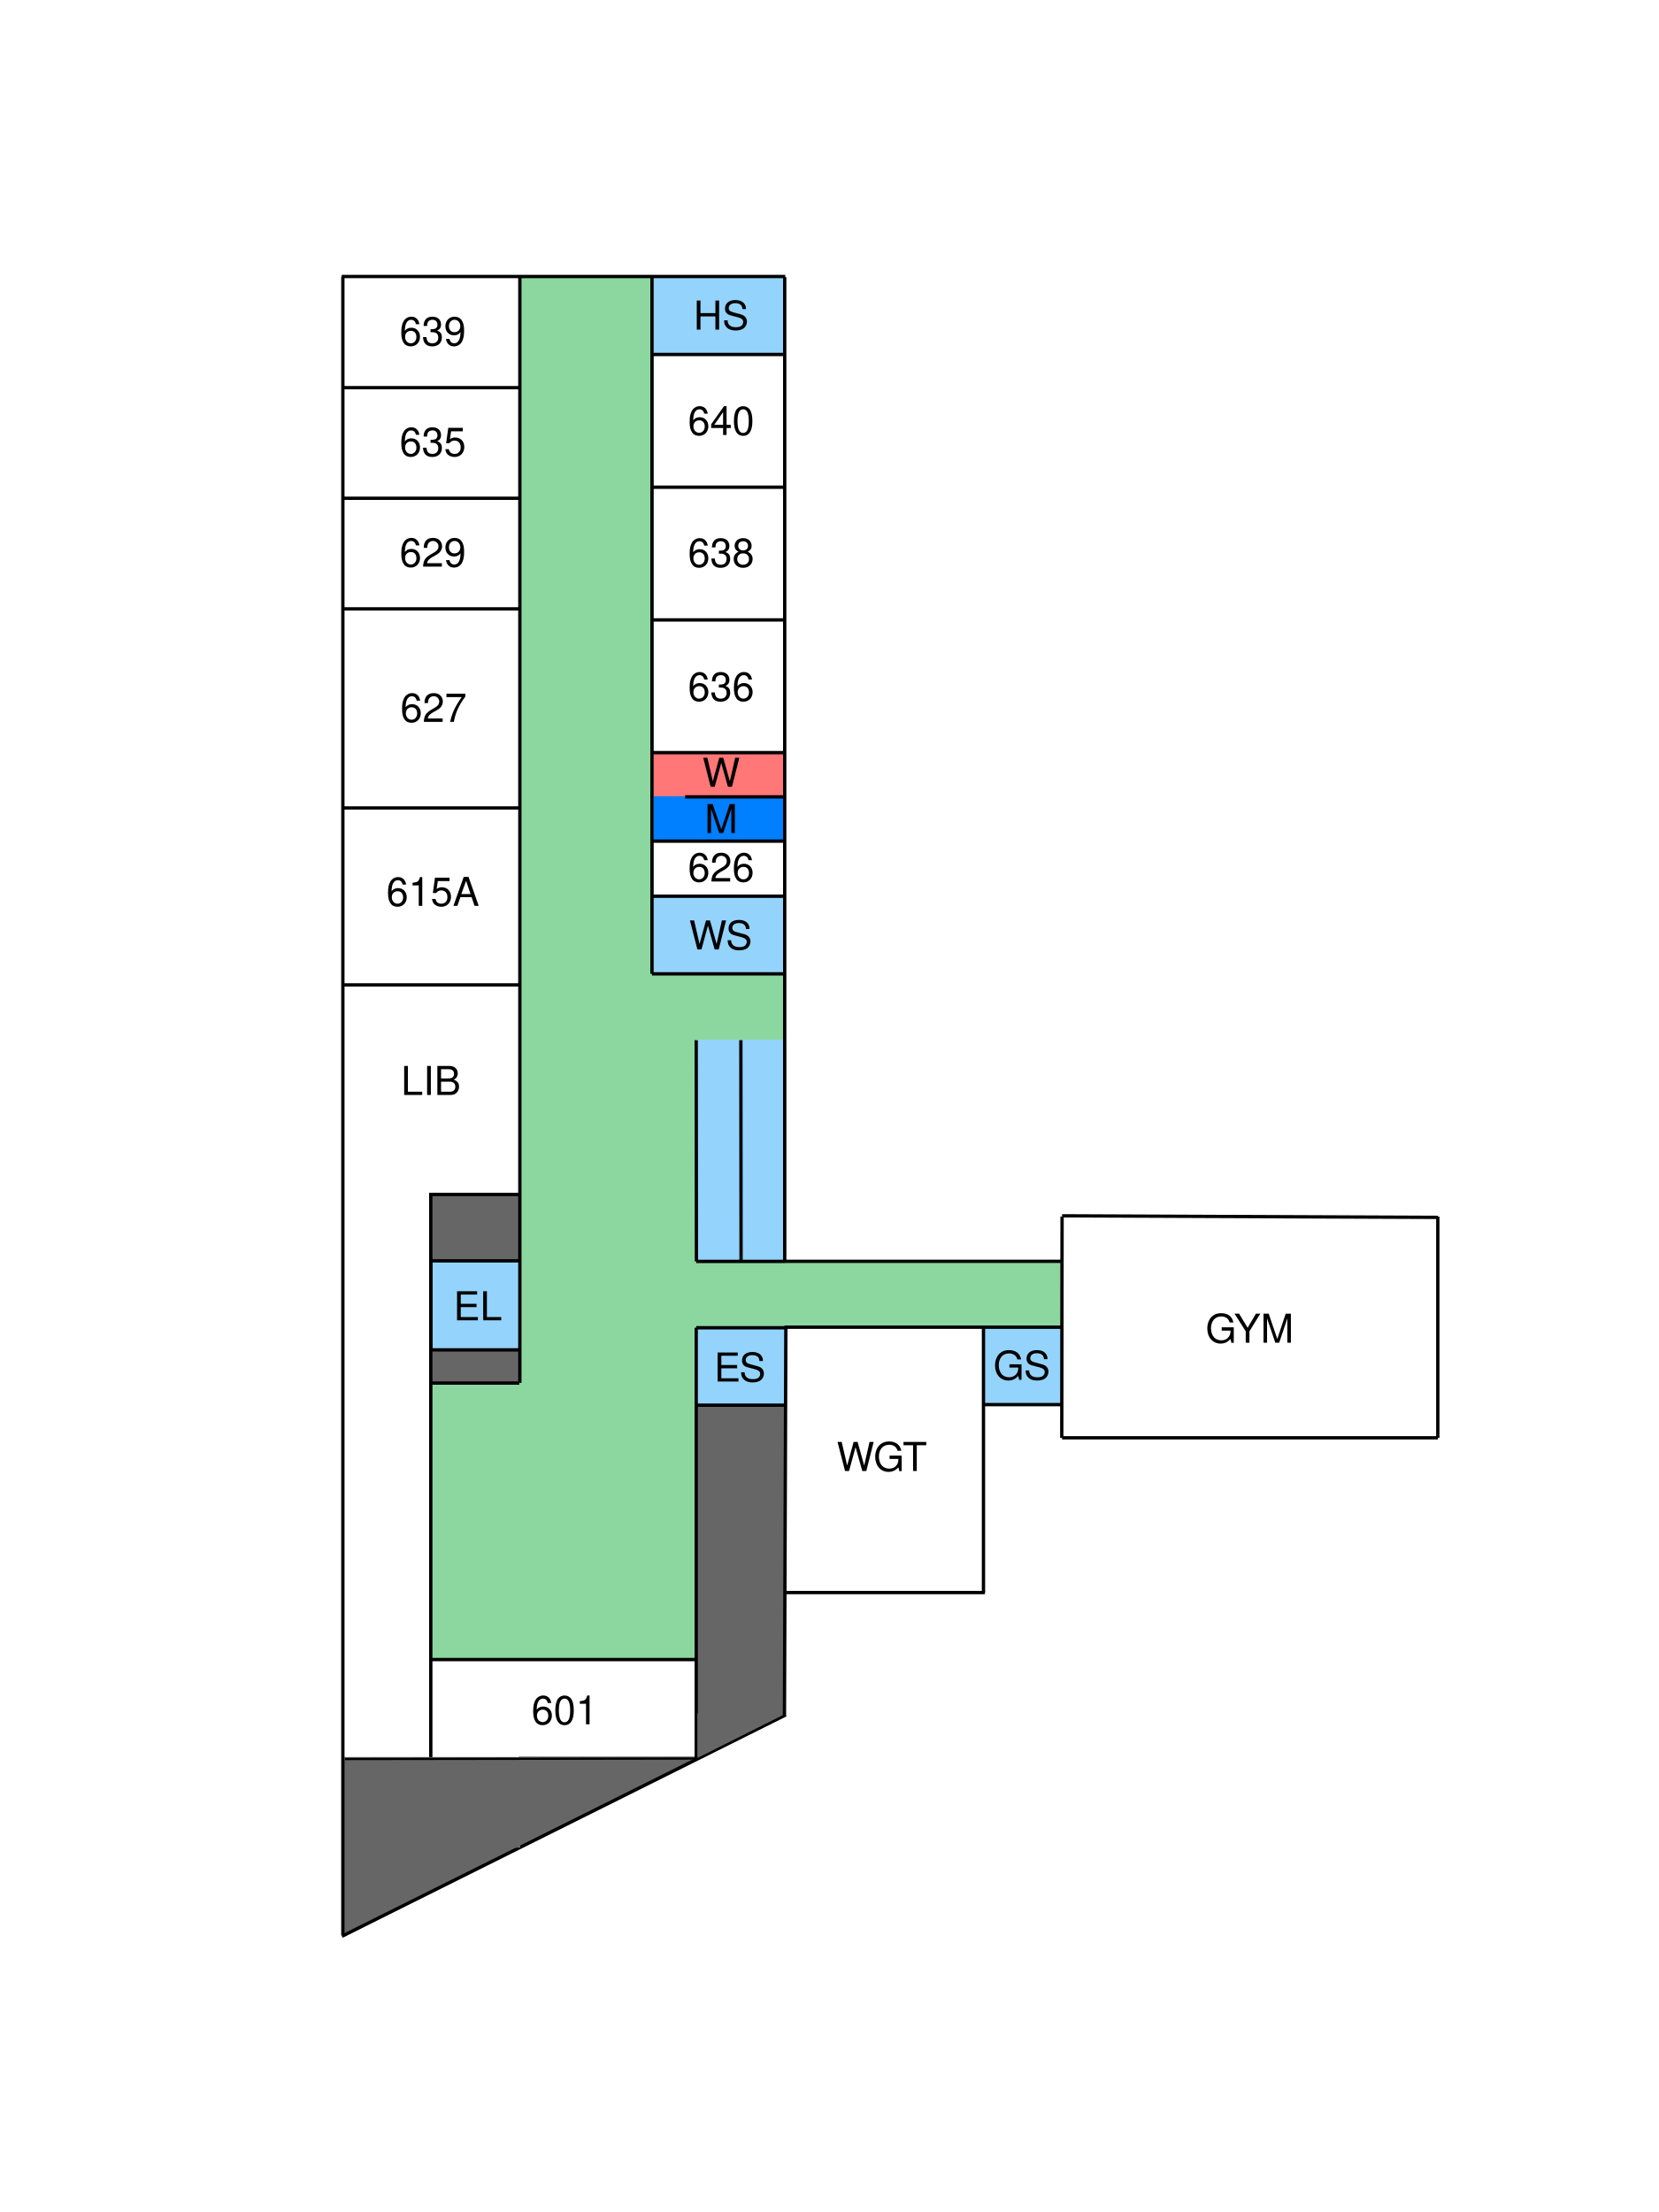
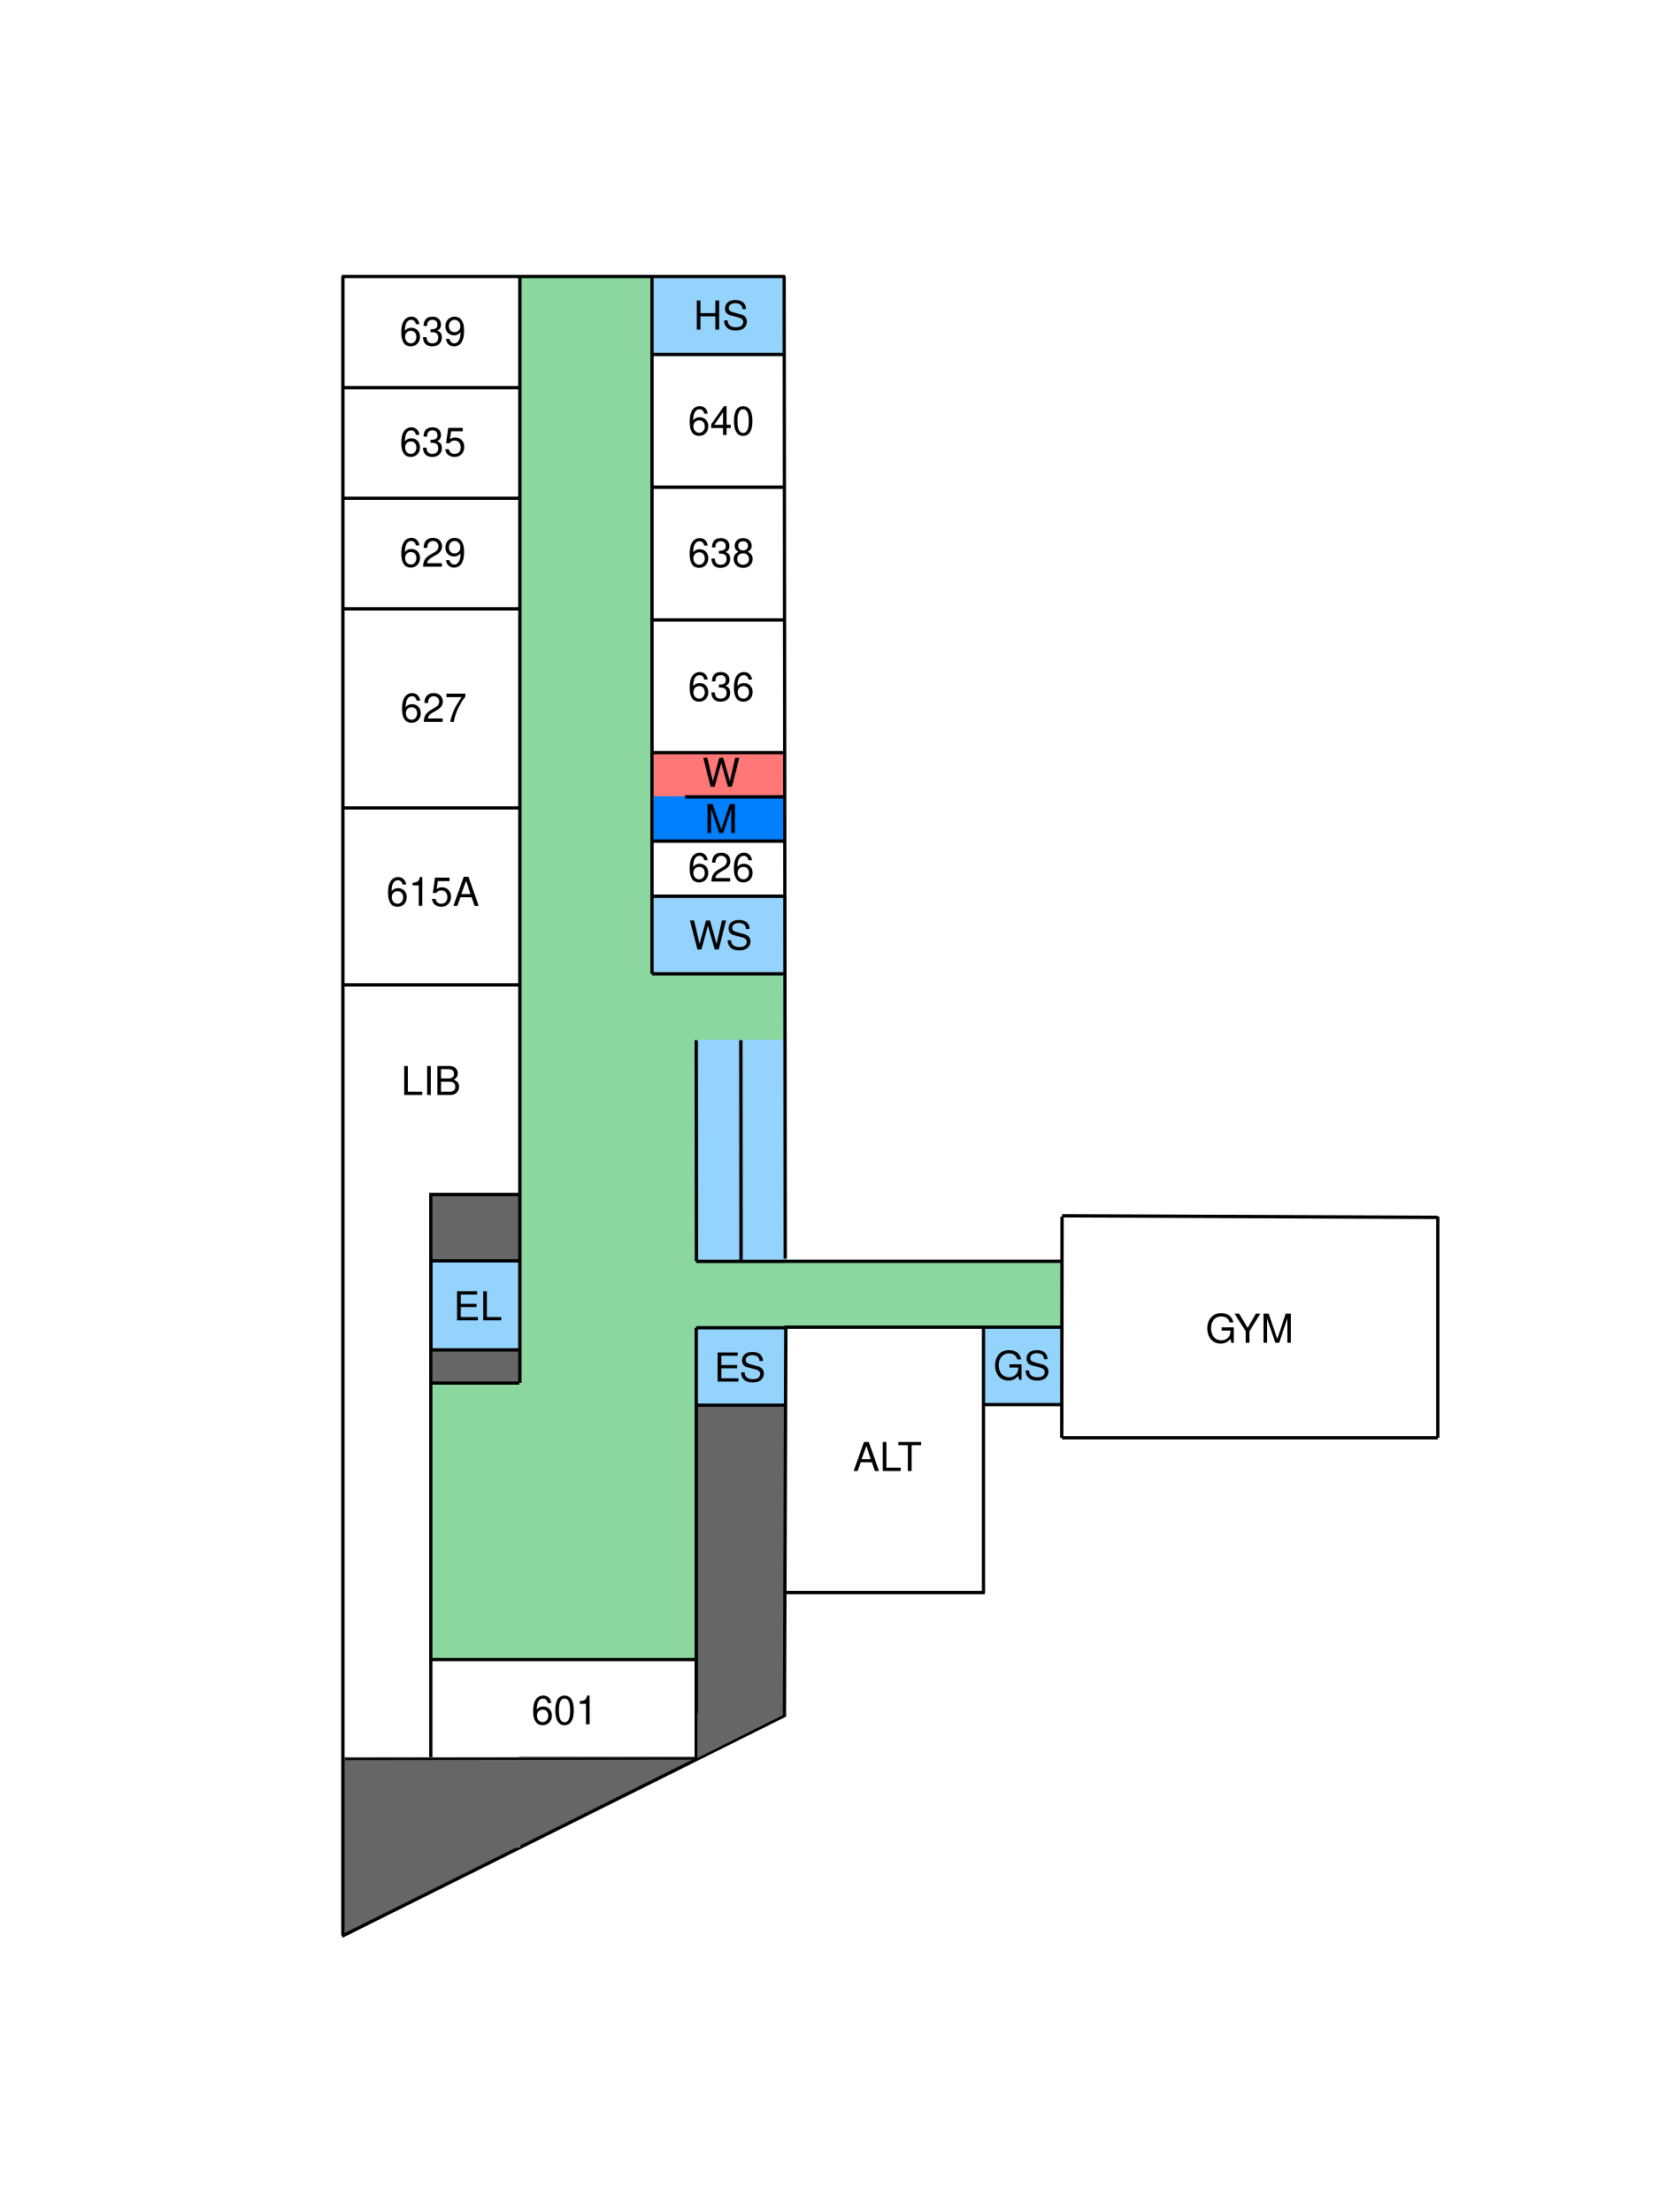
<svg xmlns="http://www.w3.org/2000/svg" width="750" height="1000">
  <g>
-     <rect fill="#fff" id="canvas_background" height="1002" width="752" y="-1" x="-1" />
-     <g display="none" id="canvasGrid">
-       <rect fill="url(#gridpattern)" stroke-width="0" y="0" x="0" height="100%" width="100%" id="svg_1" />
+     <rect x="-1" y="-1" width="752" height="1002" id="canvas_background" fill="#ffffff" />
+     <g id="canvasGrid" display="none">
+       <rect id="svg_1" width="100%" height="100%" x="0" y="0" stroke-width="0" fill="url(#gridpattern)" />
    </g>
  </g>
  <g>
-     <rect fill="#94d3fc" stroke="#000" stroke-width="0" stroke-opacity="null" fill-opacity="null" x="445.148" y="600.034" width="35" height="35.002" id="svg_56" />
-     <rect fill="#8CD79F" stroke-width="0" stroke-opacity="null" fill-opacity="null" x="354.61" y="570.213" width="125" height="30" id="svg_21" stroke="#000" />
-     <path stroke="#000" transform="rotate(90 276.0875,814.61) " id="svg_100" d="m255.588,856.11l0,-83l41,83l-41,0z" stroke-width="0" fill="#666666" />
-     <path stroke="#000" transform="rotate(90 196.0875,855.11) " id="svg_99" d="m175.088,896.61l0,-83l42,83l-42,0z" stroke-width="0" fill="#666666" />
-     <rect fill="#94d3fc" stroke="#000" stroke-width="0" stroke-opacity="null" fill-opacity="null" x="315.361" y="470" width="40" height="100.006" id="svg_97" />
-     <rect fill="#94d3fc" stroke="#000" stroke-width="0" stroke-opacity="null" fill-opacity="null" x="315.361" y="600.034" width="40" height="35.002" id="svg_96" />
-     <rect fill="#94d3fc" stroke="#000" stroke-width="0" stroke-opacity="null" x="295" y="125.441" width="60" height="34.667" id="svg_94" />
-     <rect fill="#94d3fc" stroke="#000" stroke-width="0" stroke-opacity="null" x="295" y="404.889" width="60" height="34.667" id="svg_93" />
-     <rect fill="#94d3fc" stroke="#000" stroke-width="0" stroke-opacity="null" x="195" y="570" width="40" height="40" id="svg_92" />
-     <rect fill="#666666" stroke-width="0" stroke-opacity="null" x="315" y="635.399" width="40" height="139.601" id="svg_85" stroke="#000" />
-     <rect fill="#ff7777" stroke="#000" stroke-width="0" stroke-opacity="null" x="295" y="340" width="60" height="20" id="svg_83" />
-     <rect fill="#007fff" stroke="#000" stroke-width="0" stroke-opacity="null" x="294.687" y="359.998" width="60" height="20" id="svg_82" />
-     <rect fill="#666666" stroke-width="0" stroke-opacity="null" fill-opacity="null" x="195" y="610" width="40" height="15" id="svg_81" stroke="#000" />
-     <rect fill="#666666" stroke-width="0" stroke-opacity="null" x="195" y="540" width="40" height="30" id="svg_80" stroke="#000" />
-     <rect stroke="#000" fill="#8CD79F" stroke-width="0" stroke-opacity="null" fill-opacity="null" x="306.814" y="440" width="48" height="30" id="svg_79" />
-     <rect fill="#8CD79F" stroke="#000" stroke-width="0" stroke-opacity="null" fill-opacity="null" x="314.111" y="569.62" width="41" height="30" id="svg_78" />
-     <rect fill="#8CD79F" stroke-width="0" stroke-opacity="null" fill-opacity="null" x="295" y="440" width="20" height="186" id="svg_77" stroke="#000" />
-     <rect fill="#8CD79F" stroke="#000" stroke-width="0" stroke-opacity="null" x="235.5" y="125" width="60" height="501" id="svg_75" />
-     <rect fill="#8CD79F" stroke="#000" stroke-width="0" stroke-opacity="null" x="195" y="625" width="120" height="125" id="svg_73" />
-     <line stroke="#000" stroke-linecap="undefined" stroke-linejoin="undefined" id="svg_3" y2="347.791" x2="577.291" y1="347.791" x1="132.209" stroke-width="1.5" fill="none" transform="rotate(90 354.75,347.7908) " />
-     <line stroke-linecap="undefined" stroke-linejoin="undefined" id="svg_5" y2="925.5" x2="305" y1="725" x1="205" stroke-width="1.5" stroke="#000" fill="none" transform="rotate(90 255,825.25) " />
-     <line stroke="#000" stroke-linecap="undefined" stroke-linejoin="undefined" id="svg_6" y2="809.865" x2="254.5" y1="690.635" x1="254.5" stroke-width="1.5" fill="none" transform="rotate(90 254.5,750.25) " />
-     <line stroke="#000" stroke-linecap="undefined" stroke-linejoin="undefined" id="svg_7" y2="670.25" x2="64.75" y1="670.25" x1="324.75" stroke-width="1.5" fill="none" transform="rotate(90 194.75,670.25) " />
-     <line stroke-linecap="undefined" stroke-linejoin="undefined" id="svg_8" y2="605.25" x2="214.75" y1="645.25" x1="214.75" fill-opacity="null" stroke-opacity="null" stroke-width="1.5" stroke="#000" fill="none" transform="rotate(90 214.75,625.25) " />
-     <line stroke-linecap="undefined" stroke-linejoin="undefined" id="svg_9" y2="590.25" x2="214.75" y1="630.25" x1="214.75" fill-opacity="null" stroke-opacity="null" stroke-width="1.5" stroke="#000" fill="none" transform="rotate(90 214.75,610.25) " />
-     <line stroke-linecap="undefined" stroke-linejoin="undefined" id="svg_11" y2="715.25" x2="234.75" y1="715.25" x1="394.75" fill-opacity="null" stroke-opacity="null" stroke-width="1.5" stroke="#000" fill="none" transform="rotate(90 314.75,715.25) " />
-     <line stroke-linecap="undefined" stroke-linejoin="undefined" id="svg_12" y2="615.25" x2="334.75" y1="655.25" x1="334.75" fill-opacity="null" stroke-opacity="null" stroke-width="1.5" stroke="#000" fill="none" transform="rotate(90 334.75,635.25) " />
-     <line stroke-linecap="undefined" stroke-linejoin="undefined" id="svg_14" y2="580.25" x2="334.75" y1="620.25" x1="334.75" fill-opacity="null" stroke-opacity="null" stroke-width="1.5" stroke="#000" fill="none" transform="rotate(90 334.75,600.25) " />
-     <line stroke-linecap="undefined" stroke-linejoin="undefined" id="svg_15" y2="617.75" x2="332.25" y1="617.75" x1="297.25" fill-opacity="null" stroke-opacity="null" stroke-width="1.5" stroke="#000" fill="none" transform="rotate(90 314.75,617.75) " />
-     <line stroke-linecap="undefined" stroke-linejoin="undefined" id="svg_16" y2="590.25" x2="174.75" y1="590.25" x1="214.75" fill-opacity="null" stroke-opacity="null" stroke-width="1.5" stroke="#000" fill="none" transform="rotate(90 194.75,590.25) " />
-     <line stroke="#000" stroke-linecap="undefined" stroke-linejoin="undefined" id="svg_22" y2="375.215" x2="-14.953" y1="375.215" x1="484.976" fill-opacity="null" stroke-opacity="null" stroke-width="1.5" fill="none" transform="rotate(90 235.0117,375.2148) " />
-     <line stroke-linecap="undefined" stroke-linejoin="undefined" id="svg_25" y2="282.75" x2="452.25" y1="282.75" x1="137.25" fill-opacity="null" stroke-opacity="null" stroke-width="1.5" stroke="#000" fill="none" transform="rotate(90 294.75,282.75) " />
-     <line stroke-linecap="undefined" stroke-linejoin="undefined" id="svg_26" y2="410.25" x2="324.75" y1="470.25" x1="324.75" fill-opacity="null" stroke-opacity="null" stroke-width="1.5" stroke="#000" fill="none" transform="rotate(90 324.75,440.25) " />
-     <line stroke-linecap="undefined" stroke-linejoin="undefined" id="svg_27" y2="375.16" x2="324.75" y1="435.16" x1="324.75" fill-opacity="null" stroke-opacity="null" stroke-width="1.5" stroke="#000" fill="none" transform="rotate(90 324.75,405.1596) " />
-     <line stroke-linecap="undefined" stroke-linejoin="undefined" id="svg_28" y2="130.25" x2="324.75" y1="190.25" x1="324.75" fill-opacity="null" stroke-opacity="null" stroke-width="1.5" stroke="#000" fill="none" transform="rotate(90 324.75,160.25) " />
-     <line stroke-linecap="undefined" stroke-linejoin="undefined" id="svg_29" y2="520.204" x2="364.796" y1="520.296" x1="264.796" fill-opacity="null" stroke-opacity="null" stroke-width="1.5" stroke="#000" fill="none" transform="rotate(90 314.7961,520.25) " />
-     <line stroke-linecap="undefined" stroke-linejoin="undefined" id="svg_30" y2="550.25" x2="334.75" y1="590.25" x1="334.75" fill-opacity="null" stroke-opacity="null" stroke-width="1.5" stroke="#000" fill="none" transform="rotate(90 334.75,570.25) " />
-     <line stroke-linecap="undefined" stroke-linejoin="undefined" id="svg_32" y2="520.204" x2="384.973" y1="520.296" x1="284.973" fill-opacity="null" stroke-opacity="null" stroke-width="1.5" stroke="#000" fill="none" transform="rotate(90 334.9731,520.25) " />
-     <line stroke-linecap="undefined" stroke-linejoin="undefined" id="svg_37" y2="485.165" x2="195.096" y1="405.335" x1="195.096" fill-opacity="null" stroke-opacity="null" stroke-width="1.5" stroke="#000" fill="none" transform="rotate(90 195.0963,445.25) " />
-     <line stroke-linecap="undefined" stroke-linejoin="undefined" id="svg_39" y2="405.034" x2="194.966" y1="325.466" x1="194.966" fill-opacity="null" stroke-opacity="null" stroke-width="1.5" stroke="#000" fill="none" transform="rotate(90 194.9655,365.25) " />
-     <line stroke-linecap="undefined" stroke-linejoin="undefined" id="svg_40" y2="265.381" x2="194.881" y1="185.119" x1="194.881" fill-opacity="null" stroke-opacity="null" stroke-width="1.5" stroke="#000" fill="none" transform="rotate(90 194.8809,225.25) " />
-     <line stroke-linecap="undefined" stroke-linejoin="undefined" id="svg_42" y2="315.381" x2="194.881" y1="235.119" x1="194.881" fill-opacity="null" stroke-opacity="null" stroke-width="1.5" stroke="#000" fill="none" transform="rotate(90 194.8809,275.25) " />
-     <line stroke-linecap="undefined" stroke-linejoin="undefined" id="svg_43" y2="215.381" x2="194.881" y1="135.119" x1="194.881" fill-opacity="null" stroke-opacity="null" stroke-width="1.5" stroke="#000" fill="none" transform="rotate(90 194.8809,175.25) " />
-     <line stroke-linecap="undefined" stroke-linejoin="undefined" id="svg_44" y2="350.25" x2="324.75" y1="410.25" x1="324.75" fill-opacity="null" stroke-opacity="null" stroke-width="1.5" stroke="#000" fill="none" transform="rotate(90 324.75,380.25) " />
-     <line stroke-linecap="undefined" stroke-linejoin="undefined" id="svg_45" y2="310.027" x2="324.973" y1="370.473" x1="324.973" fill-opacity="null" stroke-opacity="null" stroke-width="1.5" stroke="#000" fill="none" transform="rotate(90 324.9731,340.25) " />
-     <line stroke-linecap="undefined" stroke-linejoin="undefined" id="svg_46" y2="337.527" x2="332.473" y1="382.973" x1="332.473" fill-opacity="null" stroke-opacity="null" stroke-width="1.5" stroke="#000" fill="none" transform="rotate(90 332.4731,360.25) " />
-     <line stroke-linecap="undefined" stroke-linejoin="undefined" id="svg_47" y2="190.25" x2="324.75" y1="250.25" x1="324.75" fill-opacity="null" stroke-opacity="null" stroke-width="1.5" stroke="#000" fill="none" transform="rotate(90 324.75,220.25) " />
-     <line stroke-linecap="undefined" stroke-linejoin="undefined" id="svg_48" y2="250.25" x2="324.75" y1="310.25" x1="324.75" fill-opacity="null" stroke-opacity="null" stroke-width="1.5" stroke="#000" fill="none" transform="rotate(90 324.75,280.25) " />
-     <text xml:space="preserve" text-anchor="start" font-family="Helvetica, Arial, sans-serif" font-size="18" id="svg_49" y="156.184" x="180.642" fill-opacity="null" stroke-opacity="null" stroke-width="0" stroke="#000" fill="#000000">639</text>
-     <text xml:space="preserve" text-anchor="start" font-family="Helvetica, Arial, sans-serif" font-size="18" id="svg_50" y="206.184" x="180.646" fill-opacity="null" stroke-opacity="null" stroke-width="0" stroke="#000" fill="#000000">635</text>
-     <text xml:space="preserve" text-anchor="start" font-family="Helvetica, Arial, sans-serif" font-size="18" id="svg_51" y="256.184" x="180.649" fill-opacity="null" stroke-opacity="null" stroke-width="0" stroke="#000" fill="#000000">629</text>
-     <text xml:space="preserve" text-anchor="start" font-family="Helvetica, Arial, sans-serif" font-size="18" id="svg_52" y="326.359" x="180.986" fill-opacity="null" stroke-opacity="null" stroke-width="0" stroke="#000" fill="#000000">627</text>
-     <text xml:space="preserve" text-anchor="start" font-family="Helvetica, Arial, sans-serif" font-size="18" id="svg_54" y="409.528" x="174.641" fill-opacity="null" stroke-opacity="null" stroke-width="0" fill="#000000" stroke="#000">615A</text>
-     <text xml:space="preserve" text-anchor="start" font-family="Helvetica, Arial, sans-serif" font-size="18" id="svg_61" y="779.516" x="240.257" fill-opacity="null" stroke-opacity="null" stroke-width="0" fill="#000000" stroke="#000">601</text>
-     <text xml:space="preserve" text-anchor="start" font-family="Helvetica, Arial, sans-serif" font-size="18" id="svg_64" y="624.556" x="322.804" fill-opacity="null" stroke-opacity="null" stroke-width="0" fill="#000000" stroke="#000">ES</text>
-     <text xml:space="preserve" text-anchor="start" font-family="Helvetica, Arial, sans-serif" font-size="18" id="svg_65" y="429.227" x="311.519" fill-opacity="null" stroke-opacity="null" stroke-width="0" stroke="#000" fill="#000000">WS</text>
-     <text xml:space="preserve" text-anchor="start" font-family="Helvetica, Arial, sans-serif" font-size="18" id="svg_66" y="149" x="313.5" fill-opacity="null" stroke-opacity="null" stroke-width="0" fill="#000000" stroke="#000">HS</text>
-     <text xml:space="preserve" text-anchor="start" font-family="Helvetica, Arial, sans-serif" font-size="18" id="svg_67" y="596.883" x="205.003" fill-opacity="null" stroke-opacity="null" stroke-width="0" stroke="#000" fill="#000000">EL</text>
-     <text xml:space="preserve" text-anchor="start" font-family="Helvetica, Arial, sans-serif" font-size="18" id="svg_68" y="376.617" x="318.511" fill-opacity="null" stroke-opacity="null" stroke-width="0" stroke="#000" fill="#000000">M</text>
-     <text xml:space="preserve" text-anchor="start" font-family="Helvetica, Arial, sans-serif" font-size="18" id="svg_69" y="355.68" x="317.517" fill-opacity="null" stroke-opacity="null" stroke-width="0" stroke="#000" fill="#000000">W</text>
-     <text stroke="#000" xml:space="preserve" text-anchor="start" font-family="Helvetica, Arial, sans-serif" font-size="18" id="svg_70" y="316.828" x="310.992" fill-opacity="null" stroke-opacity="null" stroke-width="0" fill="#000000">636</text>
-     <text xml:space="preserve" text-anchor="start" font-family="Helvetica, Arial, sans-serif" font-size="18" id="svg_71" y="256.297" x="310.992" fill-opacity="null" stroke-opacity="null" stroke-width="0" fill="#000000" stroke="#000">638</text>
-     <text stroke="#000" xml:space="preserve" text-anchor="start" font-family="Helvetica, Arial, sans-serif" font-size="18" id="svg_72" y="196.641" x="310.995" fill-opacity="null" stroke-opacity="null" stroke-width="0" fill="#000000">640</text>
-     <text stroke="#000" xml:space="preserve" text-anchor="start" font-family="Helvetica, Arial, sans-serif" font-size="18" id="svg_74" y="398.516" x="310.984" fill-opacity="null" stroke-opacity="null" stroke-width="0" fill="#000000">626</text>
-     <path fill="#666666" stroke="#000" stroke-width="0" stroke-opacity="null" opacity="0.5" d="m321.25,785.005" id="svg_90" />
-     <path fill="#666666" stroke-width="0" stroke-opacity="null" d="m325.342,804.757l0,-40.261l20.244,40.261l-20.244,0z" id="svg_91" transform="rotate(90 335.4638,784.6261) " stroke="#000" />
-     <line stroke-linecap="undefined" stroke-linejoin="undefined" id="svg_10" y2="540" x2="235" y1="540" x1="194" fill-opacity="null" stroke-opacity="null" stroke-width="1.5" stroke="#000" fill="none" />
-     <rect stroke="#000" id="svg_13" height="41" width="80.135" y="794.32" x="155.104" fill-opacity="null" stroke-opacity="null" stroke-width="0" fill="#666666" />
-     <line stroke="#000" stroke-linecap="null" stroke-linejoin="null" id="svg_17" y2="795.224" x2="156" y1="795" x1="315" fill-opacity="null" stroke-opacity="null" fill="none" />
-     <text style="cursor: move;" stroke="#000" xml:space="preserve" text-anchor="start" font-family="Helvetica, Arial, sans-serif" font-size="18" id="svg_19" y="495.012" x="181.286" fill-opacity="null" stroke-opacity="null" stroke-width="0" fill="#000000">LIB</text>
-     <line stroke="#000" stroke-linecap="undefined" stroke-linejoin="undefined" id="svg_20" y2="775.399" x2="354.633" y1="600" x1="355.272" fill-opacity="null" stroke-opacity="null" stroke-width="1.5" fill="none" />
-     <line fill="none" stroke="#000" stroke-opacity="null" fill-opacity="null" x1="354.61" y1="570.213" x2="480" y2="570.213" id="svg_23" stroke-linejoin="null" stroke-linecap="null" stroke-width="1.5" />
-     <line fill="none" stroke-opacity="null" fill-opacity="null" x1="354.61" y1="600" x2="480" y2="600" id="svg_24" stroke-linejoin="null" stroke-linecap="null" stroke="#000" stroke-width="1.5" />
-     <line fill="none" stroke-width="1.5" x1="444.61" y1="600" x2="444.61" y2="720" id="svg_38" stroke-linejoin="null" stroke-linecap="null" stroke="#000" />
-     <line fill="none" stroke="#000" stroke-width="1.5" x1="355.319" y1="719.965" x2="445.248" y2="719.965" id="svg_41" stroke-linejoin="null" stroke-linecap="null" />
-     <text style="cursor: move;" stroke="#000" xml:space="preserve" text-anchor="start" font-family="Helvetica, Arial, sans-serif" font-size="18" id="svg_53" y="665" x="378.25" fill-opacity="null" stroke-opacity="null" stroke-width="0" fill="#000000">WGT</text>
-     <line fill="none" stroke-width="1.5" stroke-opacity="null" fill-opacity="null" x1="480.142" y1="550" x2="480" y2="650" id="svg_55" stroke-linejoin="null" stroke-linecap="null" stroke="#000" />
-     <line fill="none" stroke="#000" stroke-width="1.5" stroke-opacity="null" fill-opacity="null" x1="480.142" y1="635" x2="445" y2="635" id="svg_57" stroke-linejoin="null" stroke-linecap="null" />
-     <text xml:space="preserve" text-anchor="start" font-family="Helvetica, Arial, sans-serif" font-size="18" id="svg_58" y="623.709" x="449.045" fill-opacity="null" stroke-opacity="null" stroke-width="0" fill="#000000" stroke="#000">GS</text>
-     <line fill="none" stroke-width="1.5" stroke-opacity="null" fill-opacity="null" x1="650" y1="550" x2="650" y2="650" id="svg_59" stroke-linejoin="null" stroke-linecap="null" stroke="#000" />
-     <line fill="none" stroke="#000" stroke-width="1.5" stroke-opacity="null" fill-opacity="null" x1="480.142" y1="549.645" x2="650" y2="550.355" id="svg_60" stroke-linejoin="null" stroke-linecap="null" />
-     <line fill="none" stroke="#000" stroke-width="1.5" stroke-opacity="null" fill-opacity="null" x1="480.142" y1="650" x2="650" y2="650" id="svg_62" stroke-linejoin="null" stroke-linecap="null" />
-     <text stroke="#000" xml:space="preserve" text-anchor="start" font-family="Helvetica, Arial, sans-serif" font-size="18" id="svg_63" y="607" x="545" fill-opacity="null" stroke-opacity="null" stroke-width="0" fill="#000000">GYM</text>
-     <line fill="none" stroke="#000" stroke-width="1.5" stroke-opacity="null" fill-opacity="null" x1="155" y1="125" x2="155" y2="875" id="svg_76" stroke-linejoin="undefined" stroke-linecap="undefined" />
-     <line stroke-linecap="undefined" stroke-linejoin="undefined" id="svg_2" y2="570" x2="235" y1="570" x1="194.5" fill-opacity="null" stroke-opacity="null" stroke-width="1.5" stroke="#000" fill="none" />
-     <line stroke-linecap="undefined" stroke-linejoin="undefined" id="svg_4" y2="125" x2="355" y1="125" x1="154.5" fill-opacity="null" stroke-opacity="null" stroke-width="1.5" stroke="#000" fill="none" />
+     <rect id="svg_56" height="35.002" width="35" y="600.034" x="445.148" fill-opacity="null" stroke-opacity="null" stroke-width="0" stroke="#000" fill="#94d3fc" />
+     <rect stroke="#000" id="svg_21" height="30" width="125" y="570.213" x="354.61" fill-opacity="null" stroke-opacity="null" stroke-width="0" fill="#8CD79F" />
+     <path fill="#666666" stroke-width="0" d="m255.588,856.11l0,-83l41,83l-41,0z" id="svg_100" transform="rotate(90 276.0875,814.61) " stroke="#000" />
+     <path fill="#666666" stroke-width="0" d="m175.088,896.61l0,-83l42,83l-42,0z" id="svg_99" transform="rotate(90 196.0875,855.11) " stroke="#000" />
+     <rect id="svg_97" height="100.006" width="40" y="470" x="315.361" fill-opacity="null" stroke-opacity="null" stroke-width="0" stroke="#000" fill="#94d3fc" />
+     <rect id="svg_96" height="35.002" width="40" y="600.034" x="315.361" fill-opacity="null" stroke-opacity="null" stroke-width="0" stroke="#000" fill="#94d3fc" />
+     <rect id="svg_94" height="34.667" width="60" y="125.441" x="295" stroke-opacity="null" stroke-width="0" stroke="#000" fill="#94d3fc" />
+     <rect id="svg_93" height="34.667" width="60" y="404.889" x="295" stroke-opacity="null" stroke-width="0" stroke="#000" fill="#94d3fc" />
+     <rect id="svg_92" height="40" width="40" y="570" x="195" stroke-opacity="null" stroke-width="0" stroke="#000" fill="#94d3fc" />
+     <rect stroke="#000" id="svg_85" height="139.601" width="40" y="635.399" x="315" stroke-opacity="null" stroke-width="0" fill="#666666" />
+     <rect id="svg_83" height="20" width="60" y="340" x="295" stroke-opacity="null" stroke-width="0" stroke="#000" fill="#ff7777" />
+     <rect id="svg_82" height="20" width="60" y="359.998" x="294.687" stroke-opacity="null" stroke-width="0" stroke="#000" fill="#007fff" />
+     <rect stroke="#000" id="svg_81" height="15" width="40" y="610" x="195" fill-opacity="null" stroke-opacity="null" stroke-width="0" fill="#666666" />
+     <rect stroke="#000" id="svg_80" height="30" width="40" y="540" x="195" stroke-opacity="null" stroke-width="0" fill="#666666" />
+     <rect id="svg_79" height="30" width="48" y="440" x="306.814" fill-opacity="null" stroke-opacity="null" stroke-width="0" fill="#8CD79F" stroke="#000" />
+     <rect id="svg_78" height="30" width="41" y="569.62" x="314.111" fill-opacity="null" stroke-opacity="null" stroke-width="0" stroke="#000" fill="#8CD79F" />
+     <rect stroke="#000" id="svg_77" height="186" width="20" y="440" x="295" fill-opacity="null" stroke-opacity="null" stroke-width="0" fill="#8CD79F" />
+     <rect id="svg_75" height="501" width="60" y="125" x="235.5" stroke-opacity="null" stroke-width="0" stroke="#000" fill="#8CD79F" />
+     <rect id="svg_73" height="125" width="120" y="625" x="195" stroke-opacity="null" stroke-width="0" stroke="#000" fill="#8CD79F" />
+     <line transform="rotate(90 255,825.25) " fill="none" stroke="#000" stroke-width="1.5" x1="205" y1="725" x2="305" y2="925.5" id="svg_5" stroke-linejoin="undefined" stroke-linecap="undefined" />
+     <line transform="rotate(90 254.5,750.25) " fill="none" stroke-width="1.5" x1="254.5" y1="690.635" x2="254.5" y2="809.865" id="svg_6" stroke-linejoin="undefined" stroke-linecap="undefined" stroke="#000" />
+     <line transform="rotate(90 194.75,670.25) " fill="none" stroke-width="1.5" x1="324.75" y1="670.25" x2="64.75" y2="670.25" id="svg_7" stroke-linejoin="undefined" stroke-linecap="undefined" stroke="#000" />
+     <line transform="rotate(90 214.75,625.25) " fill="none" stroke="#000" stroke-width="1.5" stroke-opacity="null" fill-opacity="null" x1="214.75" y1="645.25" x2="214.75" y2="605.25" id="svg_8" stroke-linejoin="undefined" stroke-linecap="undefined" />
+     <line transform="rotate(90 214.75,610.25) " fill="none" stroke="#000" stroke-width="1.5" stroke-opacity="null" fill-opacity="null" x1="214.75" y1="630.25" x2="214.75" y2="590.25" id="svg_9" stroke-linejoin="undefined" stroke-linecap="undefined" />
+     <line transform="rotate(90 314.75,715.25) " fill="none" stroke="#000" stroke-width="1.5" stroke-opacity="null" fill-opacity="null" x1="394.75" y1="715.25" x2="234.75" y2="715.25" id="svg_11" stroke-linejoin="undefined" stroke-linecap="undefined" />
+     <line transform="rotate(90 334.75,635.25) " fill="none" stroke="#000" stroke-width="1.5" stroke-opacity="null" fill-opacity="null" x1="334.75" y1="655.25" x2="334.75" y2="615.25" id="svg_12" stroke-linejoin="undefined" stroke-linecap="undefined" />
+     <line transform="rotate(90 334.75,600.25) " fill="none" stroke="#000" stroke-width="1.5" stroke-opacity="null" fill-opacity="null" x1="334.75" y1="620.25" x2="334.75" y2="580.25" id="svg_14" stroke-linejoin="undefined" stroke-linecap="undefined" />
+     <line transform="rotate(90 314.75,617.75) " fill="none" stroke="#000" stroke-width="1.5" stroke-opacity="null" fill-opacity="null" x1="297.25" y1="617.75" x2="332.25" y2="617.75" id="svg_15" stroke-linejoin="undefined" stroke-linecap="undefined" />
+     <line transform="rotate(90 194.75,590.25) " fill="none" stroke="#000" stroke-width="1.5" stroke-opacity="null" fill-opacity="null" x1="214.75" y1="590.25" x2="174.75" y2="590.25" id="svg_16" stroke-linejoin="undefined" stroke-linecap="undefined" />
+     <line transform="rotate(90 235.0117,375.2148) " fill="none" stroke-width="1.5" stroke-opacity="null" fill-opacity="null" x1="484.976" y1="375.215" x2="-14.953" y2="375.215" id="svg_22" stroke-linejoin="undefined" stroke-linecap="undefined" stroke="#000" />
+     <line transform="rotate(90 294.75,282.75) " fill="none" stroke="#000" stroke-width="1.5" stroke-opacity="null" fill-opacity="null" x1="137.25" y1="282.75" x2="452.25" y2="282.75" id="svg_25" stroke-linejoin="undefined" stroke-linecap="undefined" />
+     <line transform="rotate(90 324.75,440.25) " fill="none" stroke="#000" stroke-width="1.5" stroke-opacity="null" fill-opacity="null" x1="324.75" y1="470.25" x2="324.75" y2="410.25" id="svg_26" stroke-linejoin="undefined" stroke-linecap="undefined" />
+     <line transform="rotate(90 324.75,405.1596) " fill="none" stroke="#000" stroke-width="1.5" stroke-opacity="null" fill-opacity="null" x1="324.75" y1="435.16" x2="324.75" y2="375.16" id="svg_27" stroke-linejoin="undefined" stroke-linecap="undefined" />
+     <line transform="rotate(90 324.75,160.25) " fill="none" stroke="#000" stroke-width="1.5" stroke-opacity="null" fill-opacity="null" x1="324.75" y1="190.25" x2="324.75" y2="130.25" id="svg_28" stroke-linejoin="undefined" stroke-linecap="undefined" />
+     <line transform="rotate(90 314.7961,520.25) " fill="none" stroke="#000" stroke-width="1.5" stroke-opacity="null" fill-opacity="null" x1="264.796" y1="520.296" x2="364.796" y2="520.204" id="svg_29" stroke-linejoin="undefined" stroke-linecap="undefined" />
+     <line transform="rotate(90 334.75,570.25) " fill="none" stroke="#000" stroke-width="1.5" stroke-opacity="null" fill-opacity="null" x1="334.75" y1="590.25" x2="334.75" y2="550.25" id="svg_30" stroke-linejoin="undefined" stroke-linecap="undefined" />
+     <line transform="rotate(90 334.9731,520.25) " fill="none" stroke="#000" stroke-width="1.5" stroke-opacity="null" fill-opacity="null" x1="284.973" y1="520.296" x2="384.973" y2="520.204" id="svg_32" stroke-linejoin="undefined" stroke-linecap="undefined" />
+     <line transform="rotate(90 195.0963,445.25) " fill="none" stroke="#000" stroke-width="1.5" stroke-opacity="null" fill-opacity="null" x1="195.096" y1="405.335" x2="195.096" y2="485.165" id="svg_37" stroke-linejoin="undefined" stroke-linecap="undefined" />
+     <line transform="rotate(90 194.9655,365.25) " fill="none" stroke="#000" stroke-width="1.5" stroke-opacity="null" fill-opacity="null" x1="194.966" y1="325.466" x2="194.966" y2="405.034" id="svg_39" stroke-linejoin="undefined" stroke-linecap="undefined" />
+     <line transform="rotate(90 194.8809,225.25) " fill="none" stroke="#000" stroke-width="1.5" stroke-opacity="null" fill-opacity="null" x1="194.881" y1="185.119" x2="194.881" y2="265.381" id="svg_40" stroke-linejoin="undefined" stroke-linecap="undefined" />
+     <line transform="rotate(90 194.8809,275.25) " fill="none" stroke="#000" stroke-width="1.5" stroke-opacity="null" fill-opacity="null" x1="194.881" y1="235.119" x2="194.881" y2="315.381" id="svg_42" stroke-linejoin="undefined" stroke-linecap="undefined" />
+     <line transform="rotate(90 194.8809,175.25) " fill="none" stroke="#000" stroke-width="1.5" stroke-opacity="null" fill-opacity="null" x1="194.881" y1="135.119" x2="194.881" y2="215.381" id="svg_43" stroke-linejoin="undefined" stroke-linecap="undefined" />
+     <line transform="rotate(90 324.75,380.25) " fill="none" stroke="#000" stroke-width="1.5" stroke-opacity="null" fill-opacity="null" x1="324.75" y1="410.25" x2="324.75" y2="350.25" id="svg_44" stroke-linejoin="undefined" stroke-linecap="undefined" />
+     <line transform="rotate(90 324.9731,340.25) " fill="none" stroke="#000" stroke-width="1.5" stroke-opacity="null" fill-opacity="null" x1="324.973" y1="370.473" x2="324.973" y2="310.027" id="svg_45" stroke-linejoin="undefined" stroke-linecap="undefined" />
+     <line transform="rotate(90 332.4731,360.25) " fill="none" stroke="#000" stroke-width="1.5" stroke-opacity="null" fill-opacity="null" x1="332.473" y1="382.973" x2="332.473" y2="337.527" id="svg_46" stroke-linejoin="undefined" stroke-linecap="undefined" />
+     <line transform="rotate(90 324.75,220.25) " fill="none" stroke="#000" stroke-width="1.5" stroke-opacity="null" fill-opacity="null" x1="324.75" y1="250.25" x2="324.75" y2="190.25" id="svg_47" stroke-linejoin="undefined" stroke-linecap="undefined" />
+     <line transform="rotate(90 324.75,280.25) " fill="none" stroke="#000" stroke-width="1.5" stroke-opacity="null" fill-opacity="null" x1="324.75" y1="310.25" x2="324.75" y2="250.25" id="svg_48" stroke-linejoin="undefined" stroke-linecap="undefined" />
+     <text fill="#000000" stroke="#000" stroke-width="0" stroke-opacity="null" fill-opacity="null" x="180.642" y="156.184" id="svg_49" font-size="18" font-family="Helvetica, Arial, sans-serif" text-anchor="start" xml:space="preserve">639</text>
+     <text fill="#000000" stroke="#000" stroke-width="0" stroke-opacity="null" fill-opacity="null" x="180.646" y="206.184" id="svg_50" font-size="18" font-family="Helvetica, Arial, sans-serif" text-anchor="start" xml:space="preserve">635</text>
+     <text fill="#000000" stroke="#000" stroke-width="0" stroke-opacity="null" fill-opacity="null" x="180.649" y="256.184" id="svg_51" font-size="18" font-family="Helvetica, Arial, sans-serif" text-anchor="start" xml:space="preserve">629</text>
+     <text fill="#000000" stroke="#000" stroke-width="0" stroke-opacity="null" fill-opacity="null" x="180.986" y="326.359" id="svg_52" font-size="18" font-family="Helvetica, Arial, sans-serif" text-anchor="start" xml:space="preserve">627</text>
+     <text stroke="#000" fill="#000000" stroke-width="0" stroke-opacity="null" fill-opacity="null" x="174.641" y="409.528" id="svg_54" font-size="18" font-family="Helvetica, Arial, sans-serif" text-anchor="start" xml:space="preserve">615A</text>
+     <text stroke="#000" fill="#000000" stroke-width="0" stroke-opacity="null" fill-opacity="null" x="240.257" y="779.516" id="svg_61" font-size="18" font-family="Helvetica, Arial, sans-serif" text-anchor="start" xml:space="preserve">601</text>
+     <text stroke="#000" fill="#000000" stroke-width="0" stroke-opacity="null" fill-opacity="null" x="322.804" y="624.556" id="svg_64" font-size="18" font-family="Helvetica, Arial, sans-serif" text-anchor="start" xml:space="preserve">ES</text>
+     <text fill="#000000" stroke="#000" stroke-width="0" stroke-opacity="null" fill-opacity="null" x="311.519" y="429.227" id="svg_65" font-size="18" font-family="Helvetica, Arial, sans-serif" text-anchor="start" xml:space="preserve">WS</text>
+     <text stroke="#000" fill="#000000" stroke-width="0" stroke-opacity="null" fill-opacity="null" x="313.5" y="149" id="svg_66" font-size="18" font-family="Helvetica, Arial, sans-serif" text-anchor="start" xml:space="preserve">HS</text>
+     <text fill="#000000" stroke="#000" stroke-width="0" stroke-opacity="null" fill-opacity="null" x="205.003" y="596.883" id="svg_67" font-size="18" font-family="Helvetica, Arial, sans-serif" text-anchor="start" xml:space="preserve">EL</text>
+     <text fill="#000000" stroke="#000" stroke-width="0" stroke-opacity="null" fill-opacity="null" x="318.511" y="376.617" id="svg_68" font-size="18" font-family="Helvetica, Arial, sans-serif" text-anchor="start" xml:space="preserve">M</text>
+     <text fill="#000000" stroke="#000" stroke-width="0" stroke-opacity="null" fill-opacity="null" x="317.517" y="355.68" id="svg_69" font-size="18" font-family="Helvetica, Arial, sans-serif" text-anchor="start" xml:space="preserve">W</text>
+     <text fill="#000000" stroke-width="0" stroke-opacity="null" fill-opacity="null" x="310.992" y="316.828" id="svg_70" font-size="18" font-family="Helvetica, Arial, sans-serif" text-anchor="start" xml:space="preserve" stroke="#000">636</text>
+     <text stroke="#000" fill="#000000" stroke-width="0" stroke-opacity="null" fill-opacity="null" x="310.992" y="256.297" id="svg_71" font-size="18" font-family="Helvetica, Arial, sans-serif" text-anchor="start" xml:space="preserve">638</text>
+     <text fill="#000000" stroke-width="0" stroke-opacity="null" fill-opacity="null" x="310.995" y="196.641" id="svg_72" font-size="18" font-family="Helvetica, Arial, sans-serif" text-anchor="start" xml:space="preserve" stroke="#000">640</text>
+     <text fill="#000000" stroke-width="0" stroke-opacity="null" fill-opacity="null" x="310.984" y="398.516" id="svg_74" font-size="18" font-family="Helvetica, Arial, sans-serif" text-anchor="start" xml:space="preserve" stroke="#000">626</text>
+     <path id="svg_90" d="m321.25,785.005" opacity="0.5" stroke-opacity="null" stroke-width="0" stroke="#000" fill="#666666" />
+     <path stroke="#000" transform="rotate(90 335.4638,784.6261) " id="svg_91" d="m325.342,804.757l0,-40.261l20.244,40.261l-20.244,0z" stroke-opacity="null" stroke-width="0" fill="#666666" />
+     <line fill="none" stroke="#000" stroke-width="1.5" stroke-opacity="null" fill-opacity="null" x1="194" y1="540" x2="235" y2="540" id="svg_10" stroke-linejoin="undefined" stroke-linecap="undefined" />
+     <rect fill="#666666" stroke-width="0" stroke-opacity="null" fill-opacity="null" x="155.104" y="794.32" width="80.135" height="41" id="svg_13" stroke="#000" />
+     <line fill="none" stroke-opacity="null" fill-opacity="null" x1="315" y1="795" x2="156" y2="795.224" id="svg_17" stroke-linejoin="null" stroke-linecap="null" stroke="#000" />
+     <text fill="#000000" stroke-width="0" stroke-opacity="null" fill-opacity="null" x="181.286" y="495.012" id="svg_19" font-size="18" font-family="Helvetica, Arial, sans-serif" text-anchor="start" xml:space="preserve" stroke="#000">LIB</text>
+     <line fill="none" stroke-width="1.5" stroke-opacity="null" fill-opacity="null" x1="355.272" y1="600" x2="354.633" y2="775.399" id="svg_20" stroke-linejoin="undefined" stroke-linecap="undefined" stroke="#000" />
+     <line stroke-width="1.5" stroke-linecap="null" stroke-linejoin="null" id="svg_23" y2="570.213" x2="480" y1="570.213" x1="354.61" fill-opacity="null" stroke-opacity="null" stroke="#000" fill="none" />
+     <line stroke-width="1.5" stroke="#000" stroke-linecap="null" stroke-linejoin="null" id="svg_24" y2="600" x2="480" y1="600" x1="354.61" fill-opacity="null" stroke-opacity="null" fill="none" />
+     <line stroke="#000" stroke-linecap="null" stroke-linejoin="null" id="svg_38" y2="720" x2="444.61" y1="600" x1="444.61" stroke-width="1.5" fill="none" />
+     <line stroke-linecap="null" stroke-linejoin="null" id="svg_41" y2="719.965" x2="445.248" y1="719.965" x1="355.319" stroke-width="1.5" stroke="#000" fill="none" />
+     <text style="cursor: move;" fill="#000000" stroke-width="0" stroke-opacity="null" fill-opacity="null" x="385.619" y="665" id="svg_53" font-size="18" font-family="Helvetica, Arial, sans-serif" text-anchor="start" xml:space="preserve" stroke="#000">ALT</text>
+     <line stroke="#000" stroke-linecap="null" stroke-linejoin="null" id="svg_55" y2="650" x2="480" y1="550" x1="480.142" fill-opacity="null" stroke-opacity="null" stroke-width="1.5" fill="none" />
+     <line stroke-linecap="null" stroke-linejoin="null" id="svg_57" y2="635" x2="445" y1="635" x1="480.142" fill-opacity="null" stroke-opacity="null" stroke-width="1.5" stroke="#000" fill="none" />
+     <text stroke="#000" fill="#000000" stroke-width="0" stroke-opacity="null" fill-opacity="null" x="449.045" y="623.709" id="svg_58" font-size="18" font-family="Helvetica, Arial, sans-serif" text-anchor="start" xml:space="preserve">GS</text>
+     <line stroke="#000" stroke-linecap="null" stroke-linejoin="null" id="svg_59" y2="650" x2="650" y1="550" x1="650" fill-opacity="null" stroke-opacity="null" stroke-width="1.5" fill="none" />
+     <line stroke-linecap="null" stroke-linejoin="null" id="svg_60" y2="550.355" x2="650" y1="549.645" x1="480.142" fill-opacity="null" stroke-opacity="null" stroke-width="1.5" stroke="#000" fill="none" />
+     <line stroke-linecap="null" stroke-linejoin="null" id="svg_62" y2="650" x2="650" y1="650" x1="480.142" fill-opacity="null" stroke-opacity="null" stroke-width="1.5" stroke="#000" fill="none" />
+     <text fill="#000000" stroke-width="0" stroke-opacity="null" fill-opacity="null" x="545" y="607" id="svg_63" font-size="18" font-family="Helvetica, Arial, sans-serif" text-anchor="start" xml:space="preserve" stroke="#000">GYM</text>
+     <line stroke-linecap="undefined" stroke-linejoin="undefined" id="svg_76" y2="875" x2="155" y1="125" x1="155" fill-opacity="null" stroke-opacity="null" stroke-width="1.5" stroke="#000" fill="none" />
+     <line fill="none" stroke="#000" stroke-width="1.5" stroke-opacity="null" fill-opacity="null" x1="194.5" y1="570" x2="235" y2="570" id="svg_2" stroke-linejoin="undefined" stroke-linecap="undefined" />
+     <line fill="none" stroke="#000" stroke-width="1.5" stroke-opacity="null" fill-opacity="null" x1="154.5" y1="125" x2="355" y2="125" id="svg_4" stroke-linejoin="undefined" stroke-linecap="undefined" />
+     <line stroke-linecap="undefined" stroke-linejoin="undefined" id="svg_3" y2="569" x2="355" y1="125" x1="354.5" fill-opacity="null" stroke-opacity="null" stroke-width="1.5" stroke="#000" fill="none" />
  </g>
</svg>
